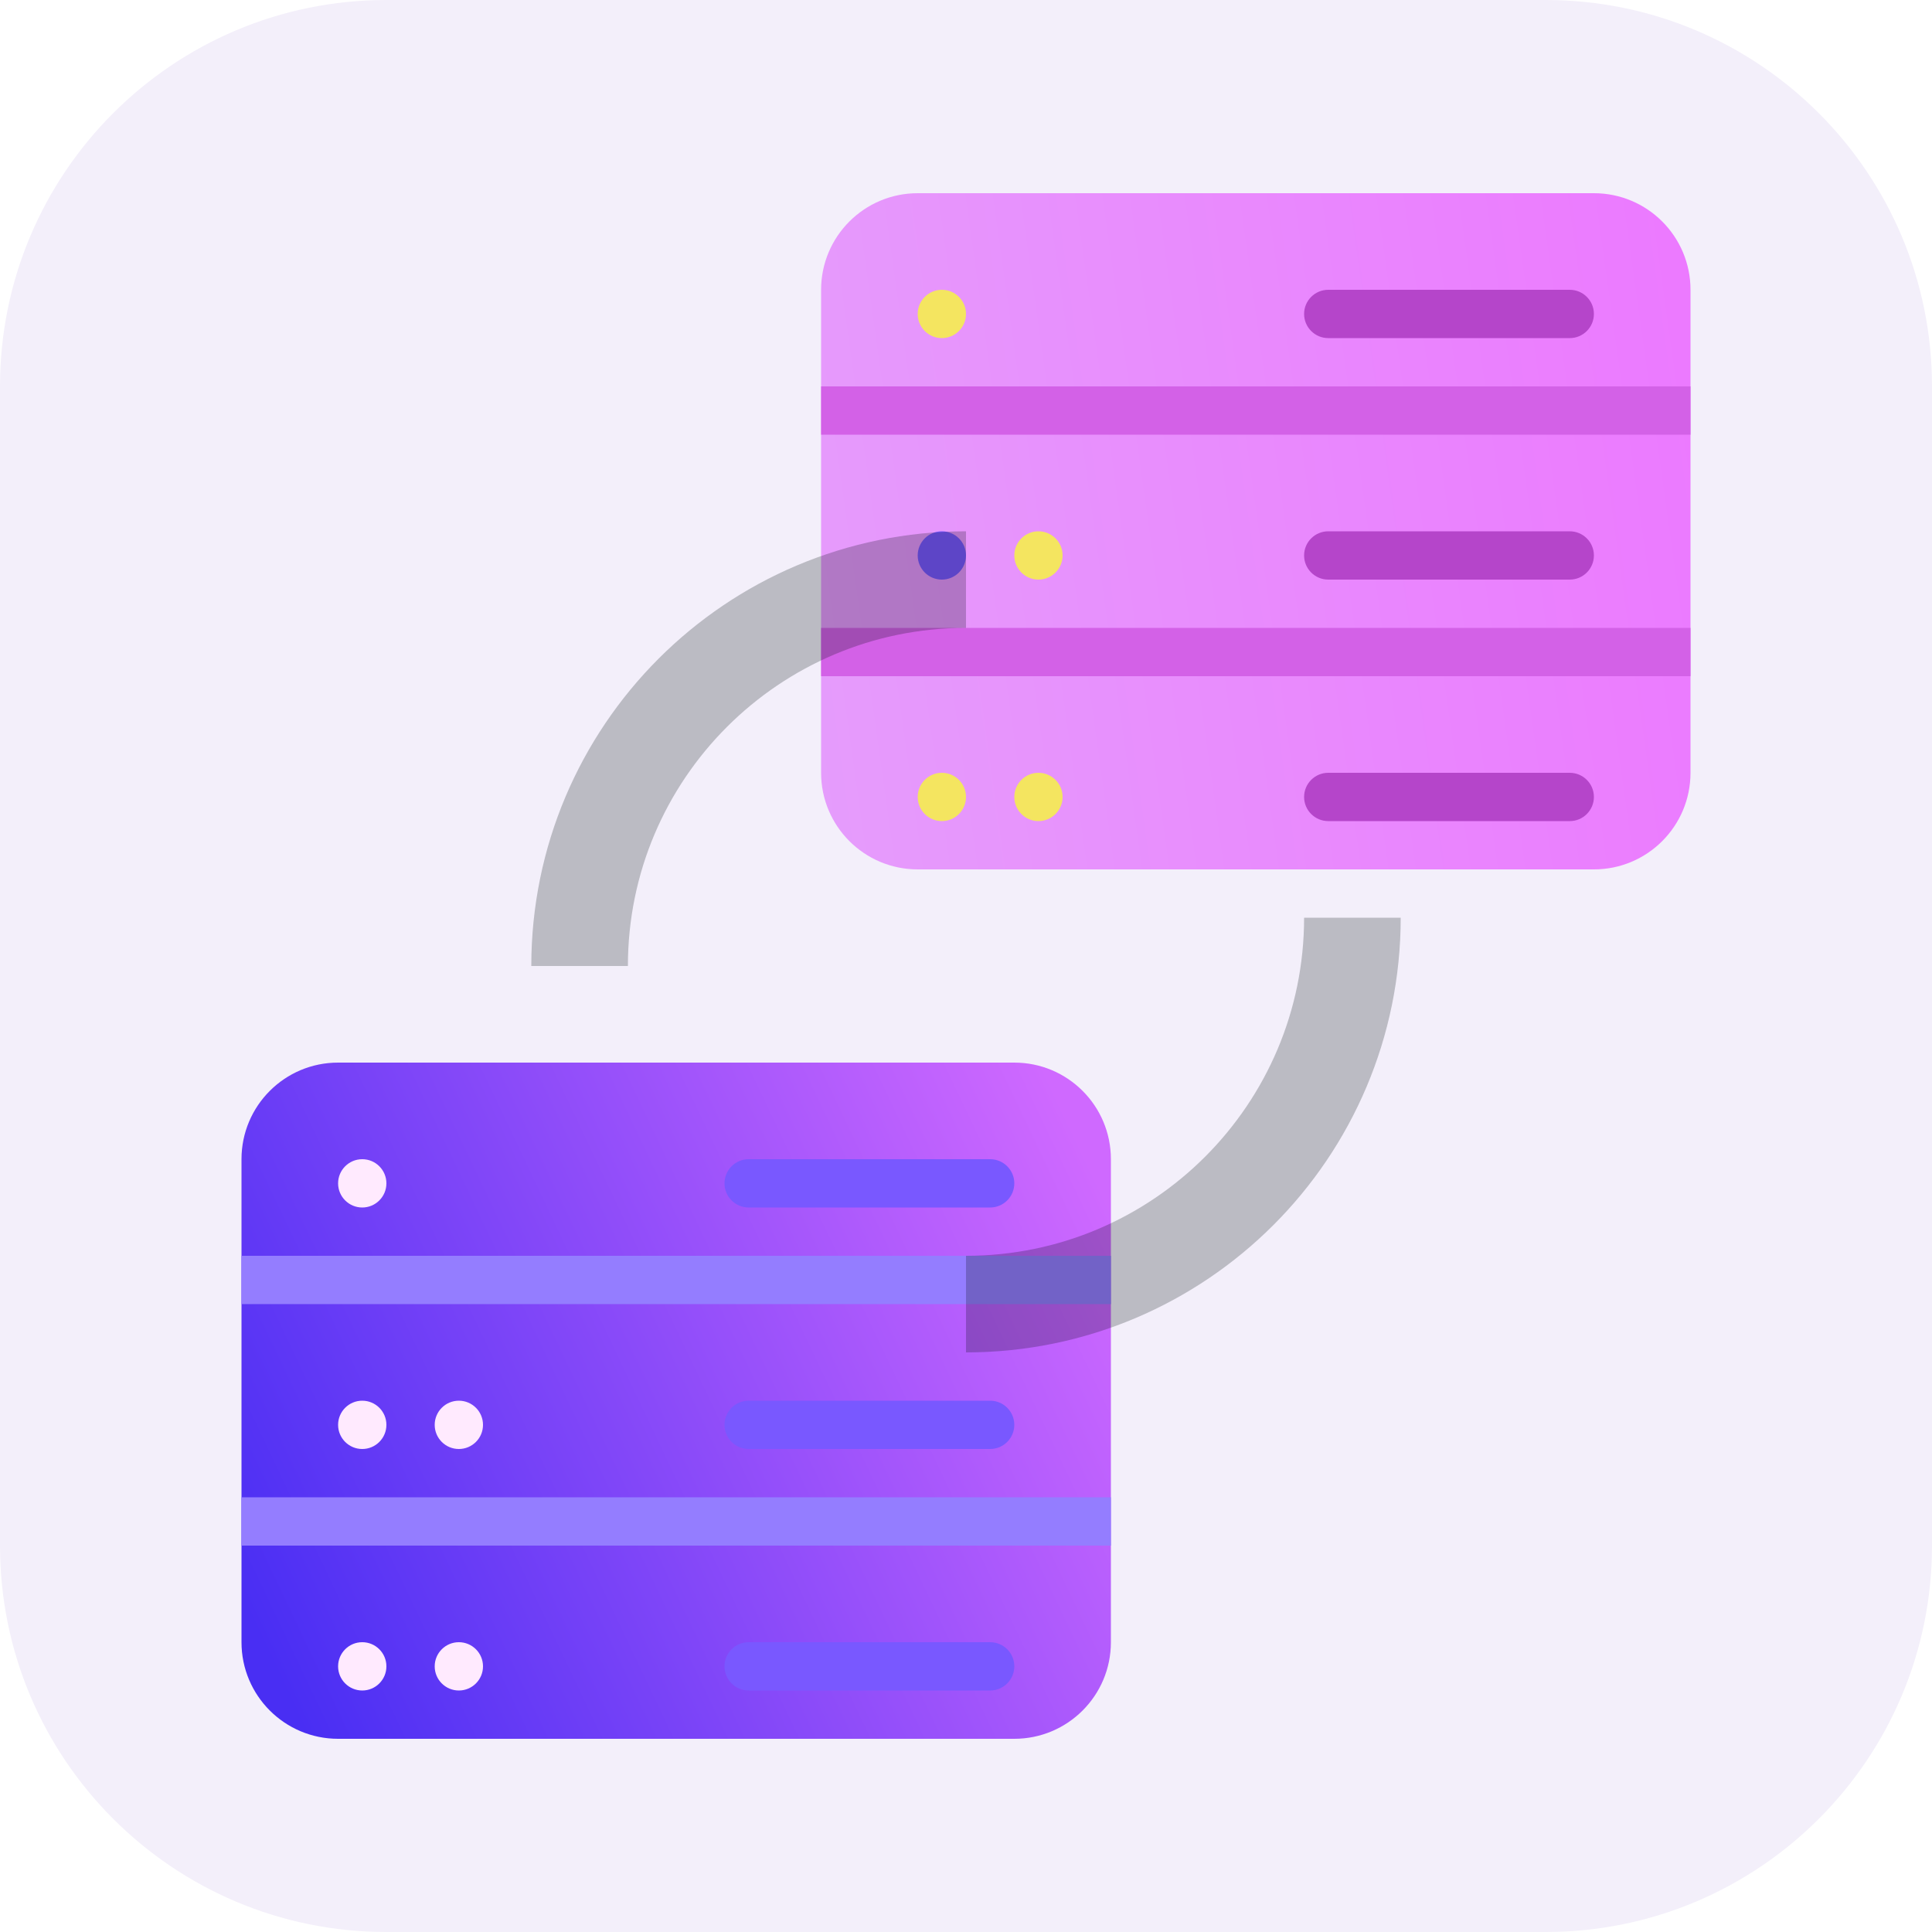
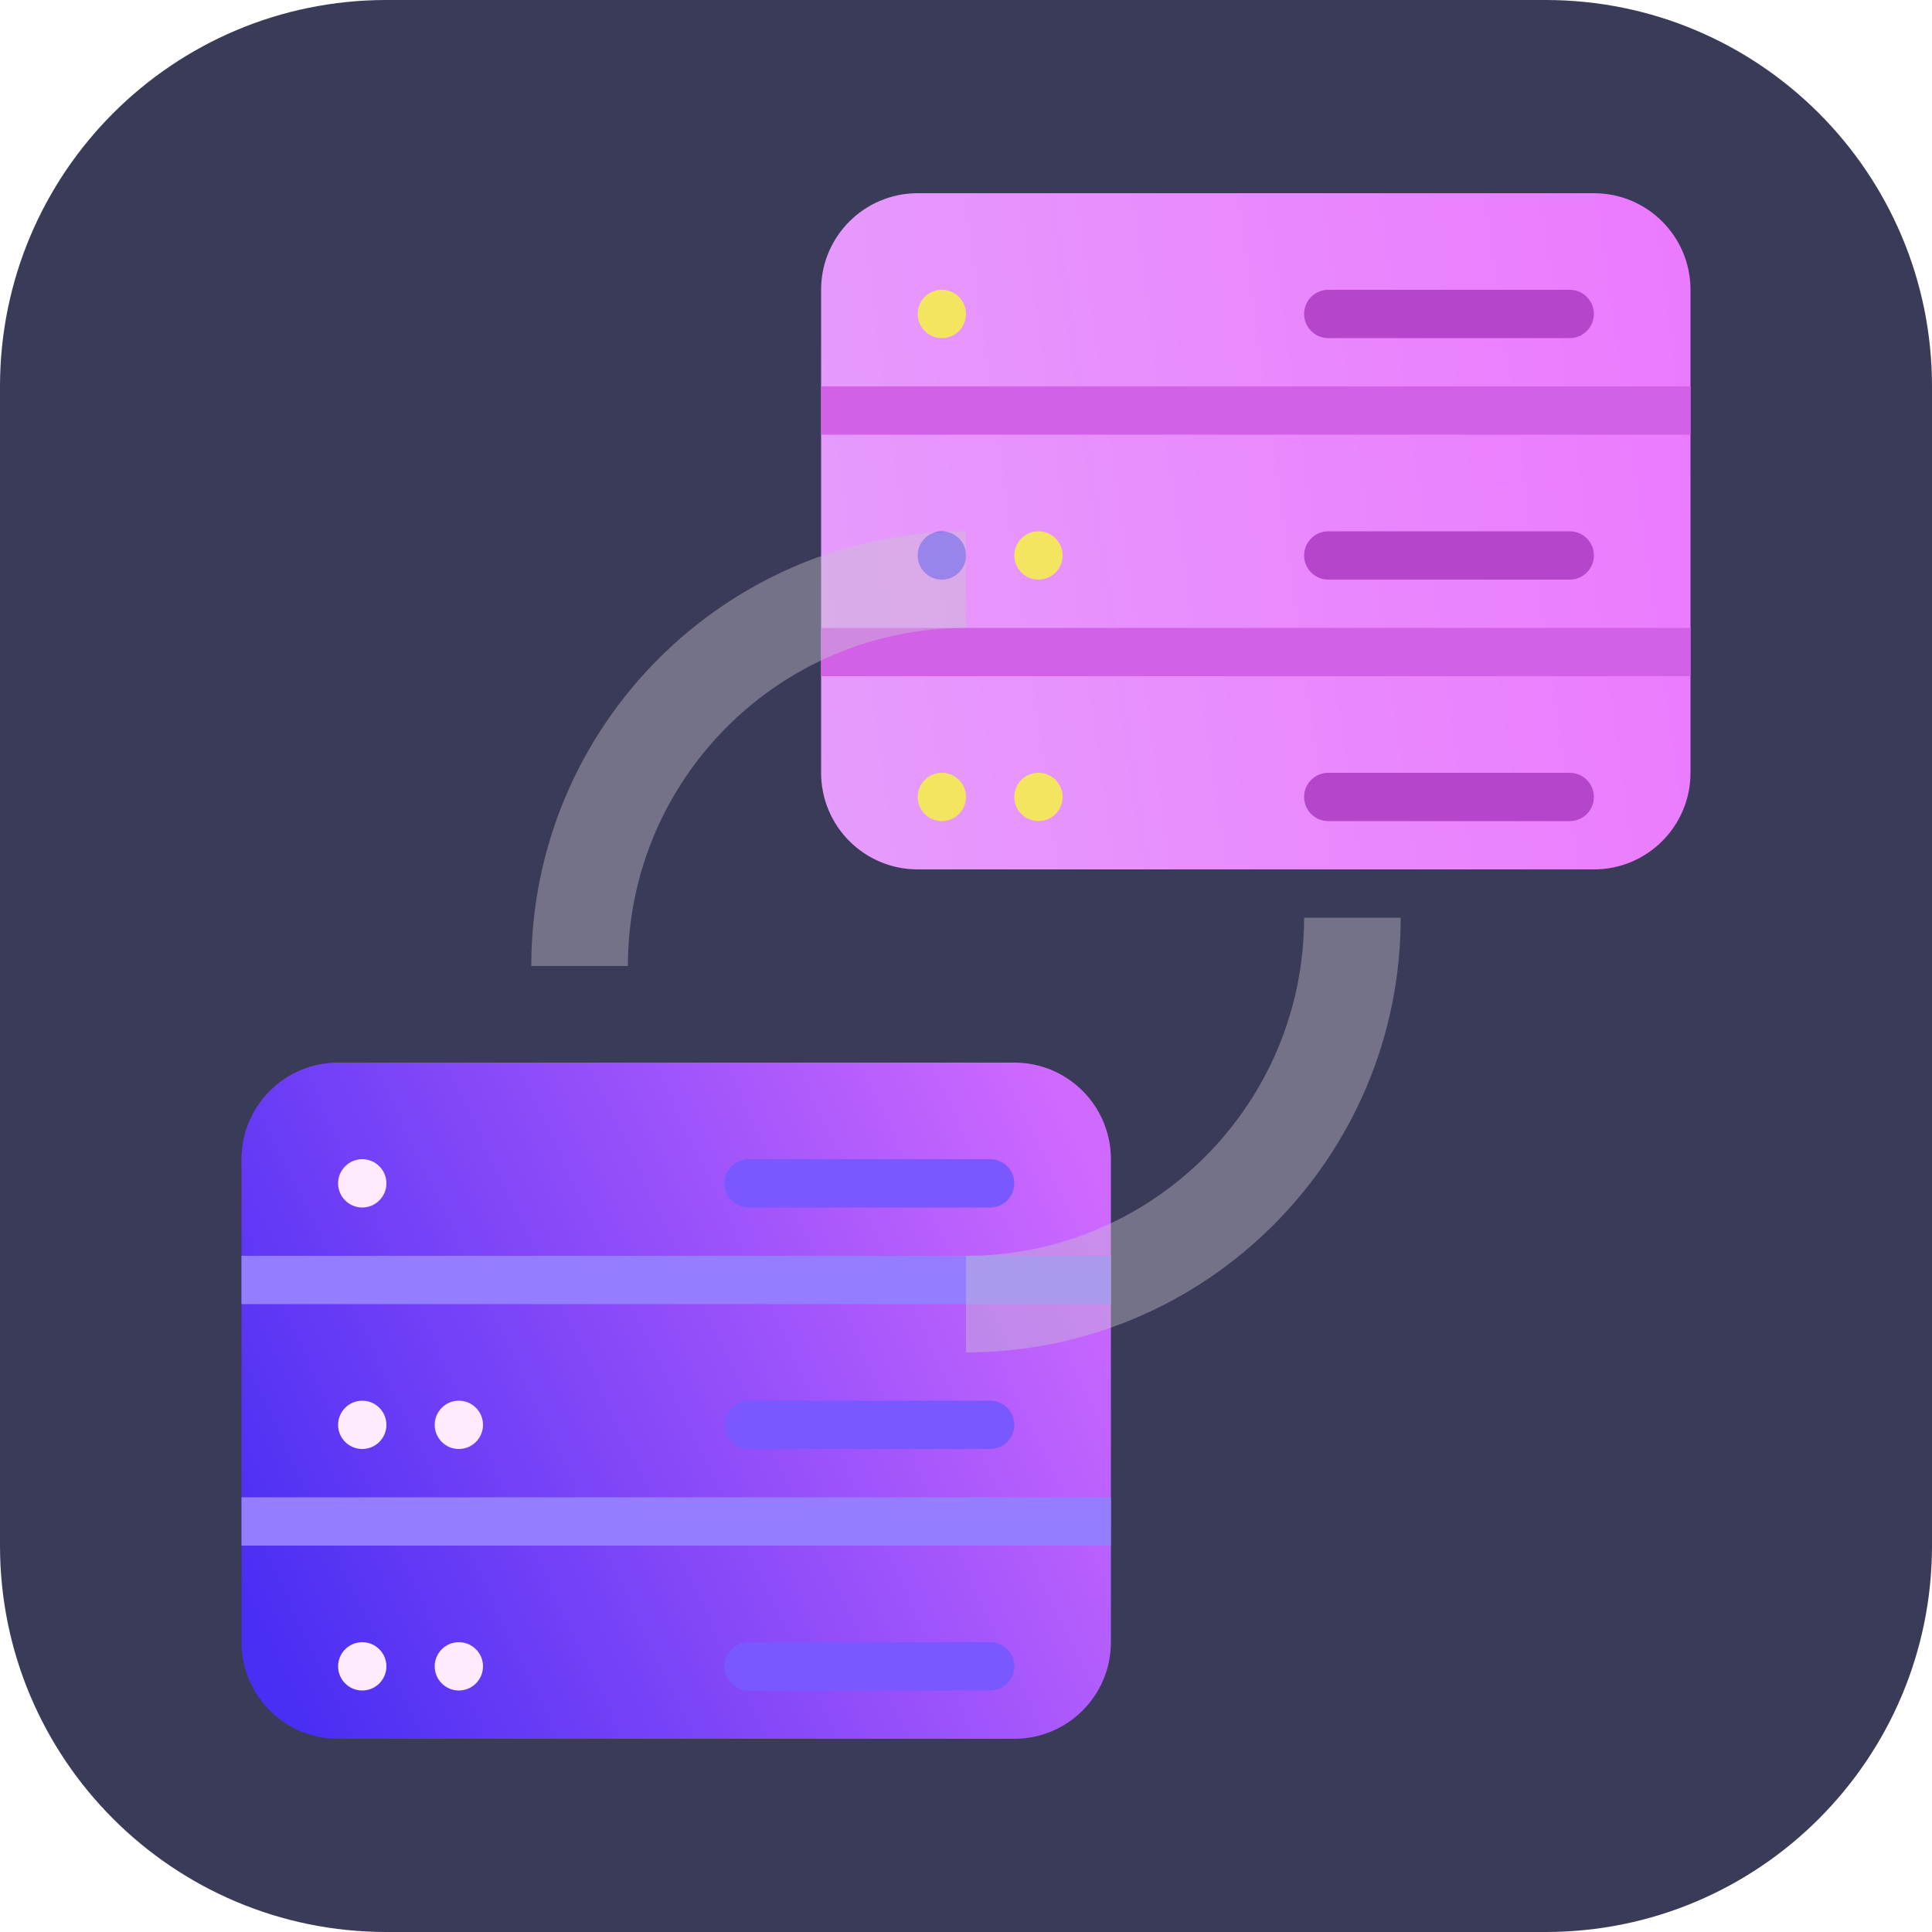
<svg xmlns="http://www.w3.org/2000/svg" width="40" height="40" viewBox="0 0 40 40" fill="none">
-   <rect width="40" height="40" rx="8" fill="#F3EFFA" />
-   <path d="M17 6C17 4.895 17.895 4 19 4H33C34.105 4 35 4.895 35 6V16C35 17.105 34.105 18 33 18H19C17.895 18 17 17.105 17 16V6Z" fill="url(#paint0_linear_4247_16217)" />
+   <rect width="40" height="40" rx="8" fill="#3A3B59" />
+   <path d="M17 6C17 4.895 17.895 4 19 4H33C34.105 4 35 4.895 35 6V16C35 17.105 34.105 18 33 18H19C17.895 18 17 17.105 17 16V6Z" fill="url(#paint0_linear_1091_20373)" />
  <rect x="17" y="8" width="18" height="1" fill="#D361E7" />
  <rect x="27" y="6" width="6" height="1" rx="0.5" fill="#B545CA" />
  <rect x="19" y="6" width="1" height="1" rx="0.5" fill="#F4E560" />
  <rect x="27" y="11" width="6" height="1" rx="0.5" fill="#B545CA" />
  <rect x="19" y="11" width="1" height="1" rx="0.5" fill="#7958FF" />
  <rect x="21" y="11" width="1" height="1" rx="0.5" fill="#F4E560" />
  <rect x="27" y="16" width="6" height="1" rx="0.5" fill="#B545CA" />
  <rect x="19" y="16" width="1" height="1" rx="0.5" fill="#F4E560" />
  <rect x="21" y="16" width="1" height="1" rx="0.5" fill="#F4E560" />
  <rect x="17" y="13" width="18" height="1" fill="#D361E7" />
-   <path d="M5 24C5 22.895 5.895 22 7 22H21C22.105 22 23 22.895 23 24V34C23 35.105 22.105 36 21 36H7C5.895 36 5 35.105 5 34V24Z" fill="url(#paint1_linear_4247_16217)" />
+   <path d="M5 24C5 22.895 5.895 22 7 22H21C22.105 22 23 22.895 23 24V34C23 35.105 22.105 36 21 36H7C5.895 36 5 35.105 5 34V24Z" fill="url(#paint1_linear_1091_20373)" />
  <rect x="5" y="26" width="18" height="1" fill="#947DFF" />
  <rect x="15" y="24" width="6" height="1" rx="0.5" fill="#7958FF" />
  <rect x="7" y="24" width="1" height="1" rx="0.5" fill="#FFEAFE" />
  <rect x="15" y="29" width="6" height="1" rx="0.5" fill="#7958FF" />
  <rect x="7" y="29" width="1" height="1" rx="0.5" fill="#FFEAFE" />
  <rect x="9" y="29" width="1" height="1" rx="0.5" fill="#FFEAFE" />
  <rect x="15" y="34" width="6" height="1" rx="0.5" fill="#7958FF" />
  <rect x="7" y="34" width="1" height="1" rx="0.5" fill="#FFEAFE" />
  <rect x="9" y="34" width="1" height="1" rx="0.5" fill="#FFEAFE" />
  <rect x="5" y="31" width="18" height="1" fill="#947DFF" />
-   <g style="mix-blend-mode:multiply">
-     <path d="M20 27C24.418 27 28 23.418 28 19" stroke="#C4C7C7" stroke-width="2" />
-   </g>
-   <g style="mix-blend-mode:multiply">
-     <path d="M12 20C12 15.582 15.582 12 20 12" stroke="#C4C7C7" stroke-width="2" />
-   </g>
+   <path opacity="0.4" d="M20 27C24.418 27 28 23.418 28 19M12 20C12 15.582 15.582 12 20 12" stroke="#C9C5D0" stroke-width="2" />
  <defs>
-     <linearGradient id="paint0_linear_4247_16217" x1="12.5" y1="13.333" x2="36.414" y2="9.979" gradientUnits="userSpaceOnUse">
+     <linearGradient id="paint0_linear_1091_20373" x1="12.5" y1="13.333" x2="36.414" y2="9.979" gradientUnits="userSpaceOnUse">
      <stop stop-color="#E4A3FB" />
      <stop offset="1" stop-color="#EC78FF" />
    </linearGradient>
-     <linearGradient id="paint1_linear_4247_16217" x1="3.521" y1="30.021" x2="21.363" y2="21.551" gradientUnits="userSpaceOnUse">
+     <linearGradient id="paint1_linear_1091_20373" x1="3.521" y1="30.021" x2="21.363" y2="21.551" gradientUnits="userSpaceOnUse">
      <stop stop-color="#492EF3" />
      <stop offset="1" stop-color="#CF69FF" />
    </linearGradient>
  </defs>
</svg>
